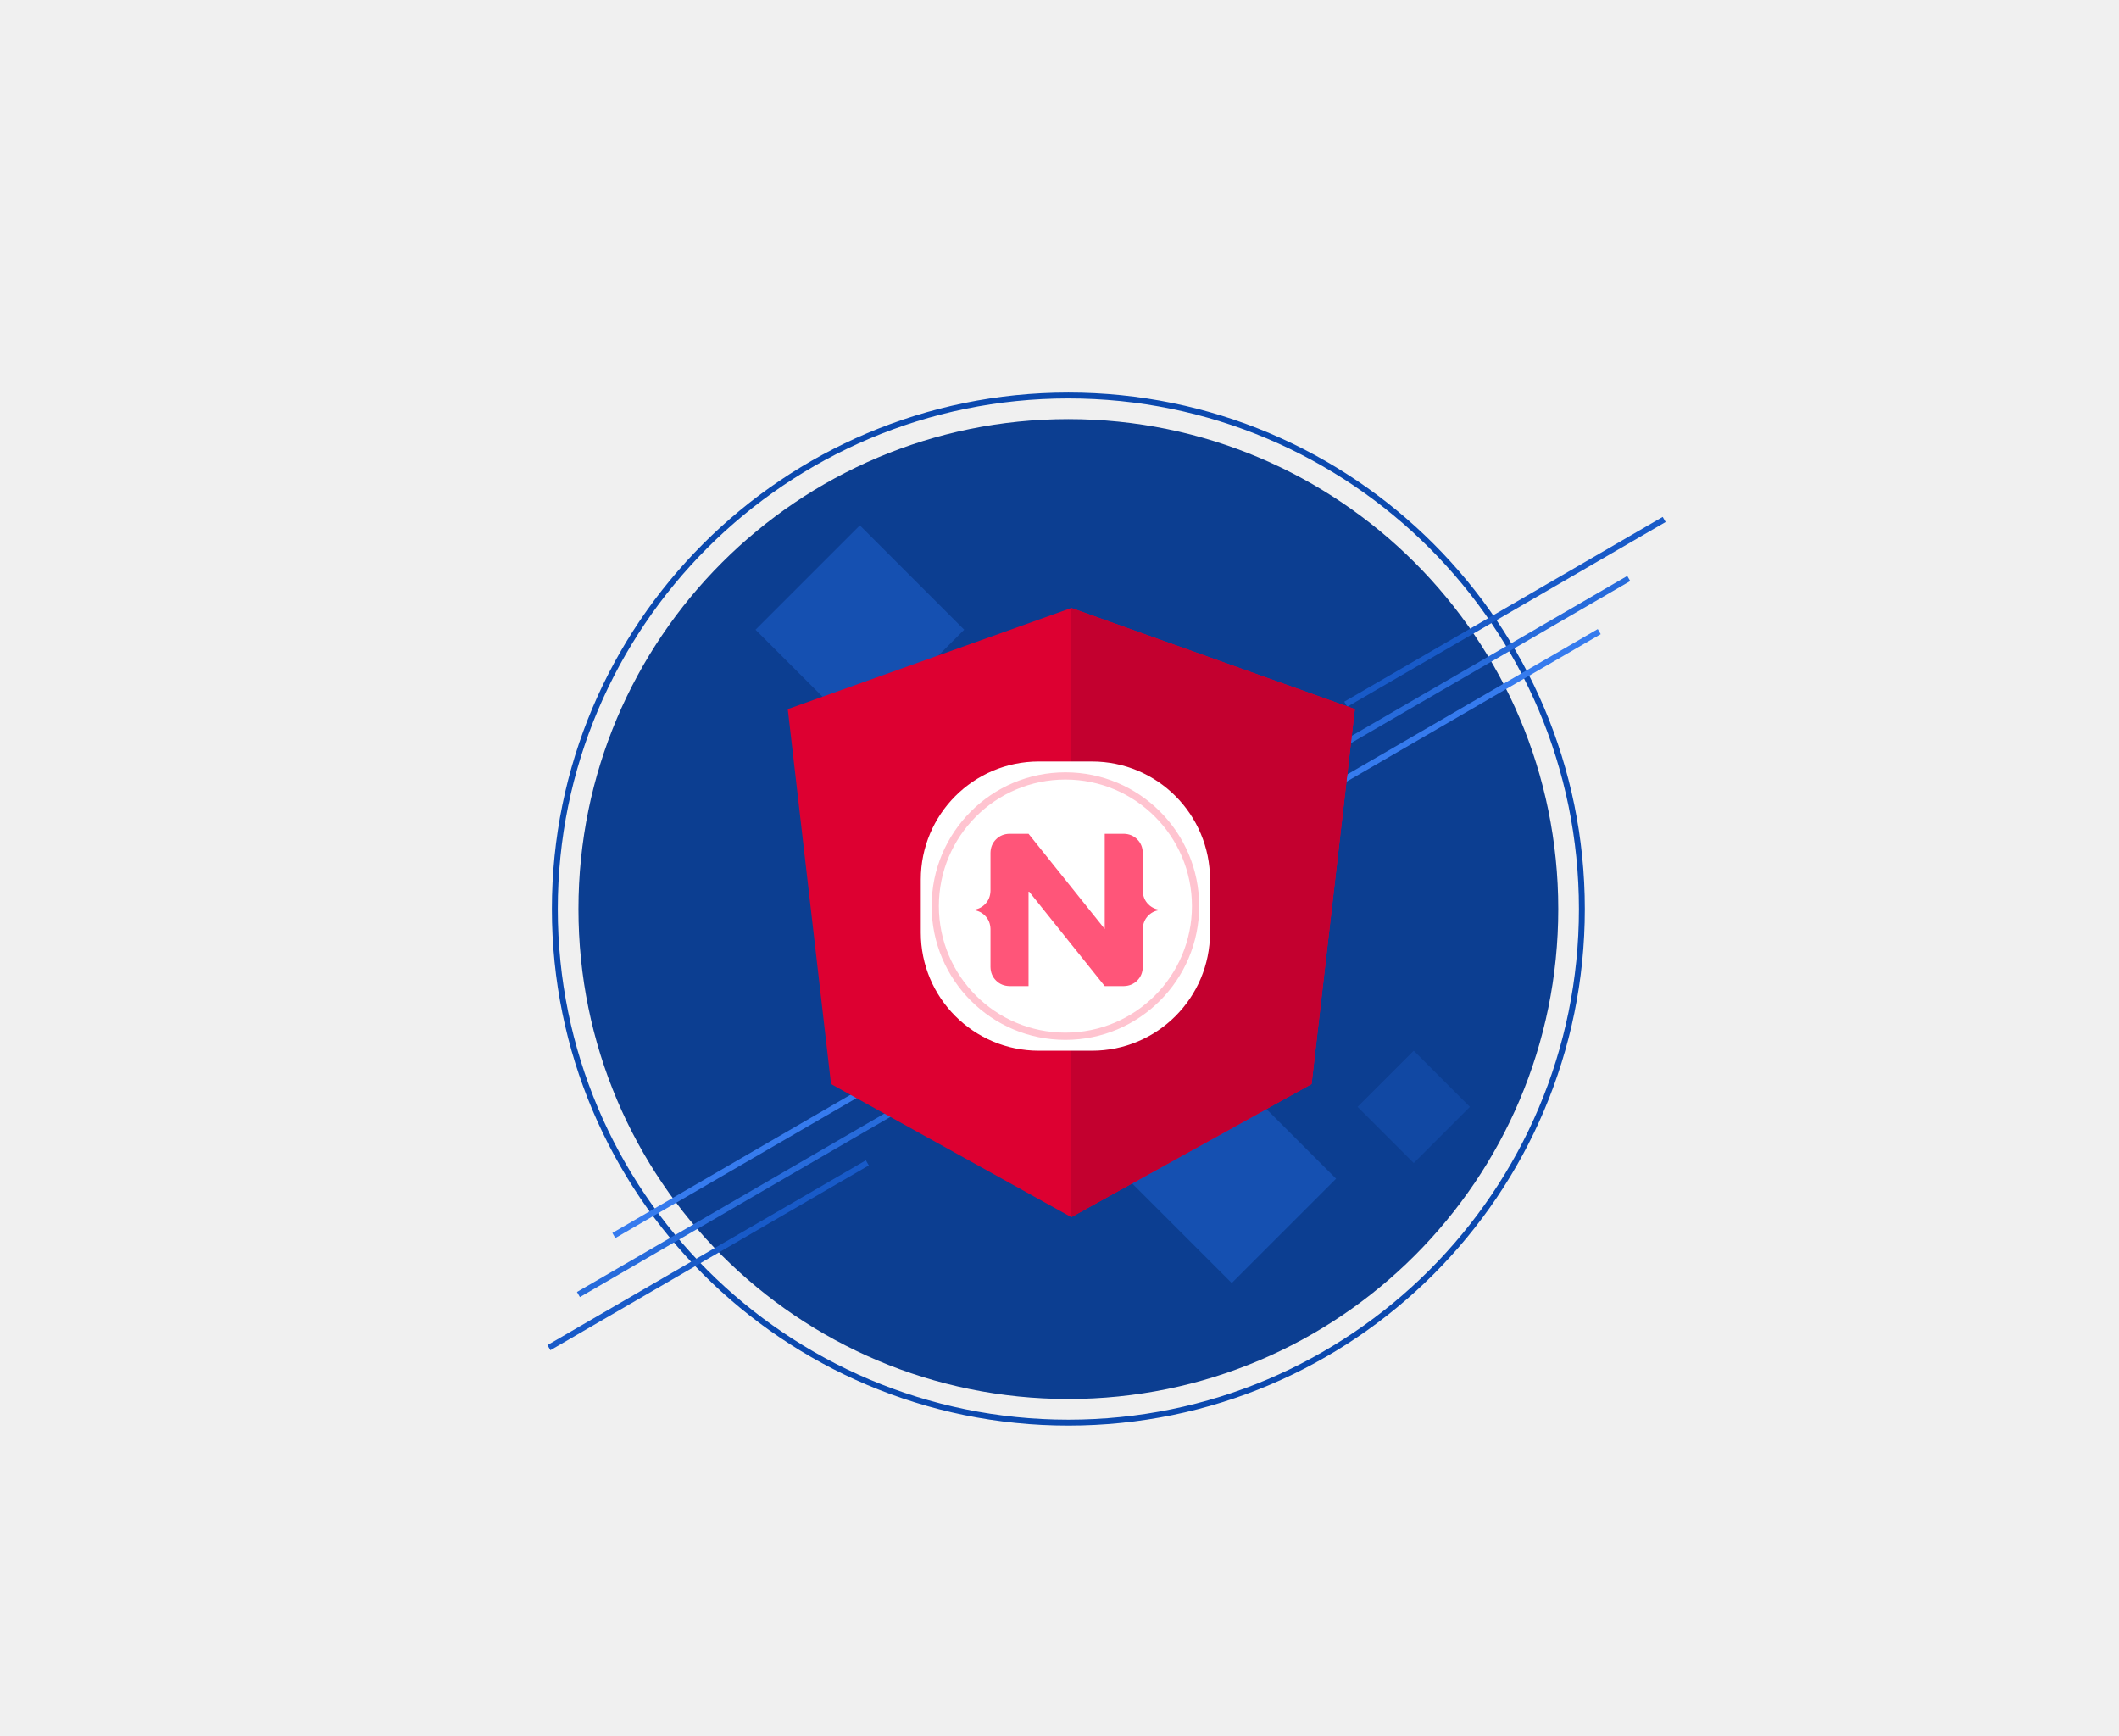
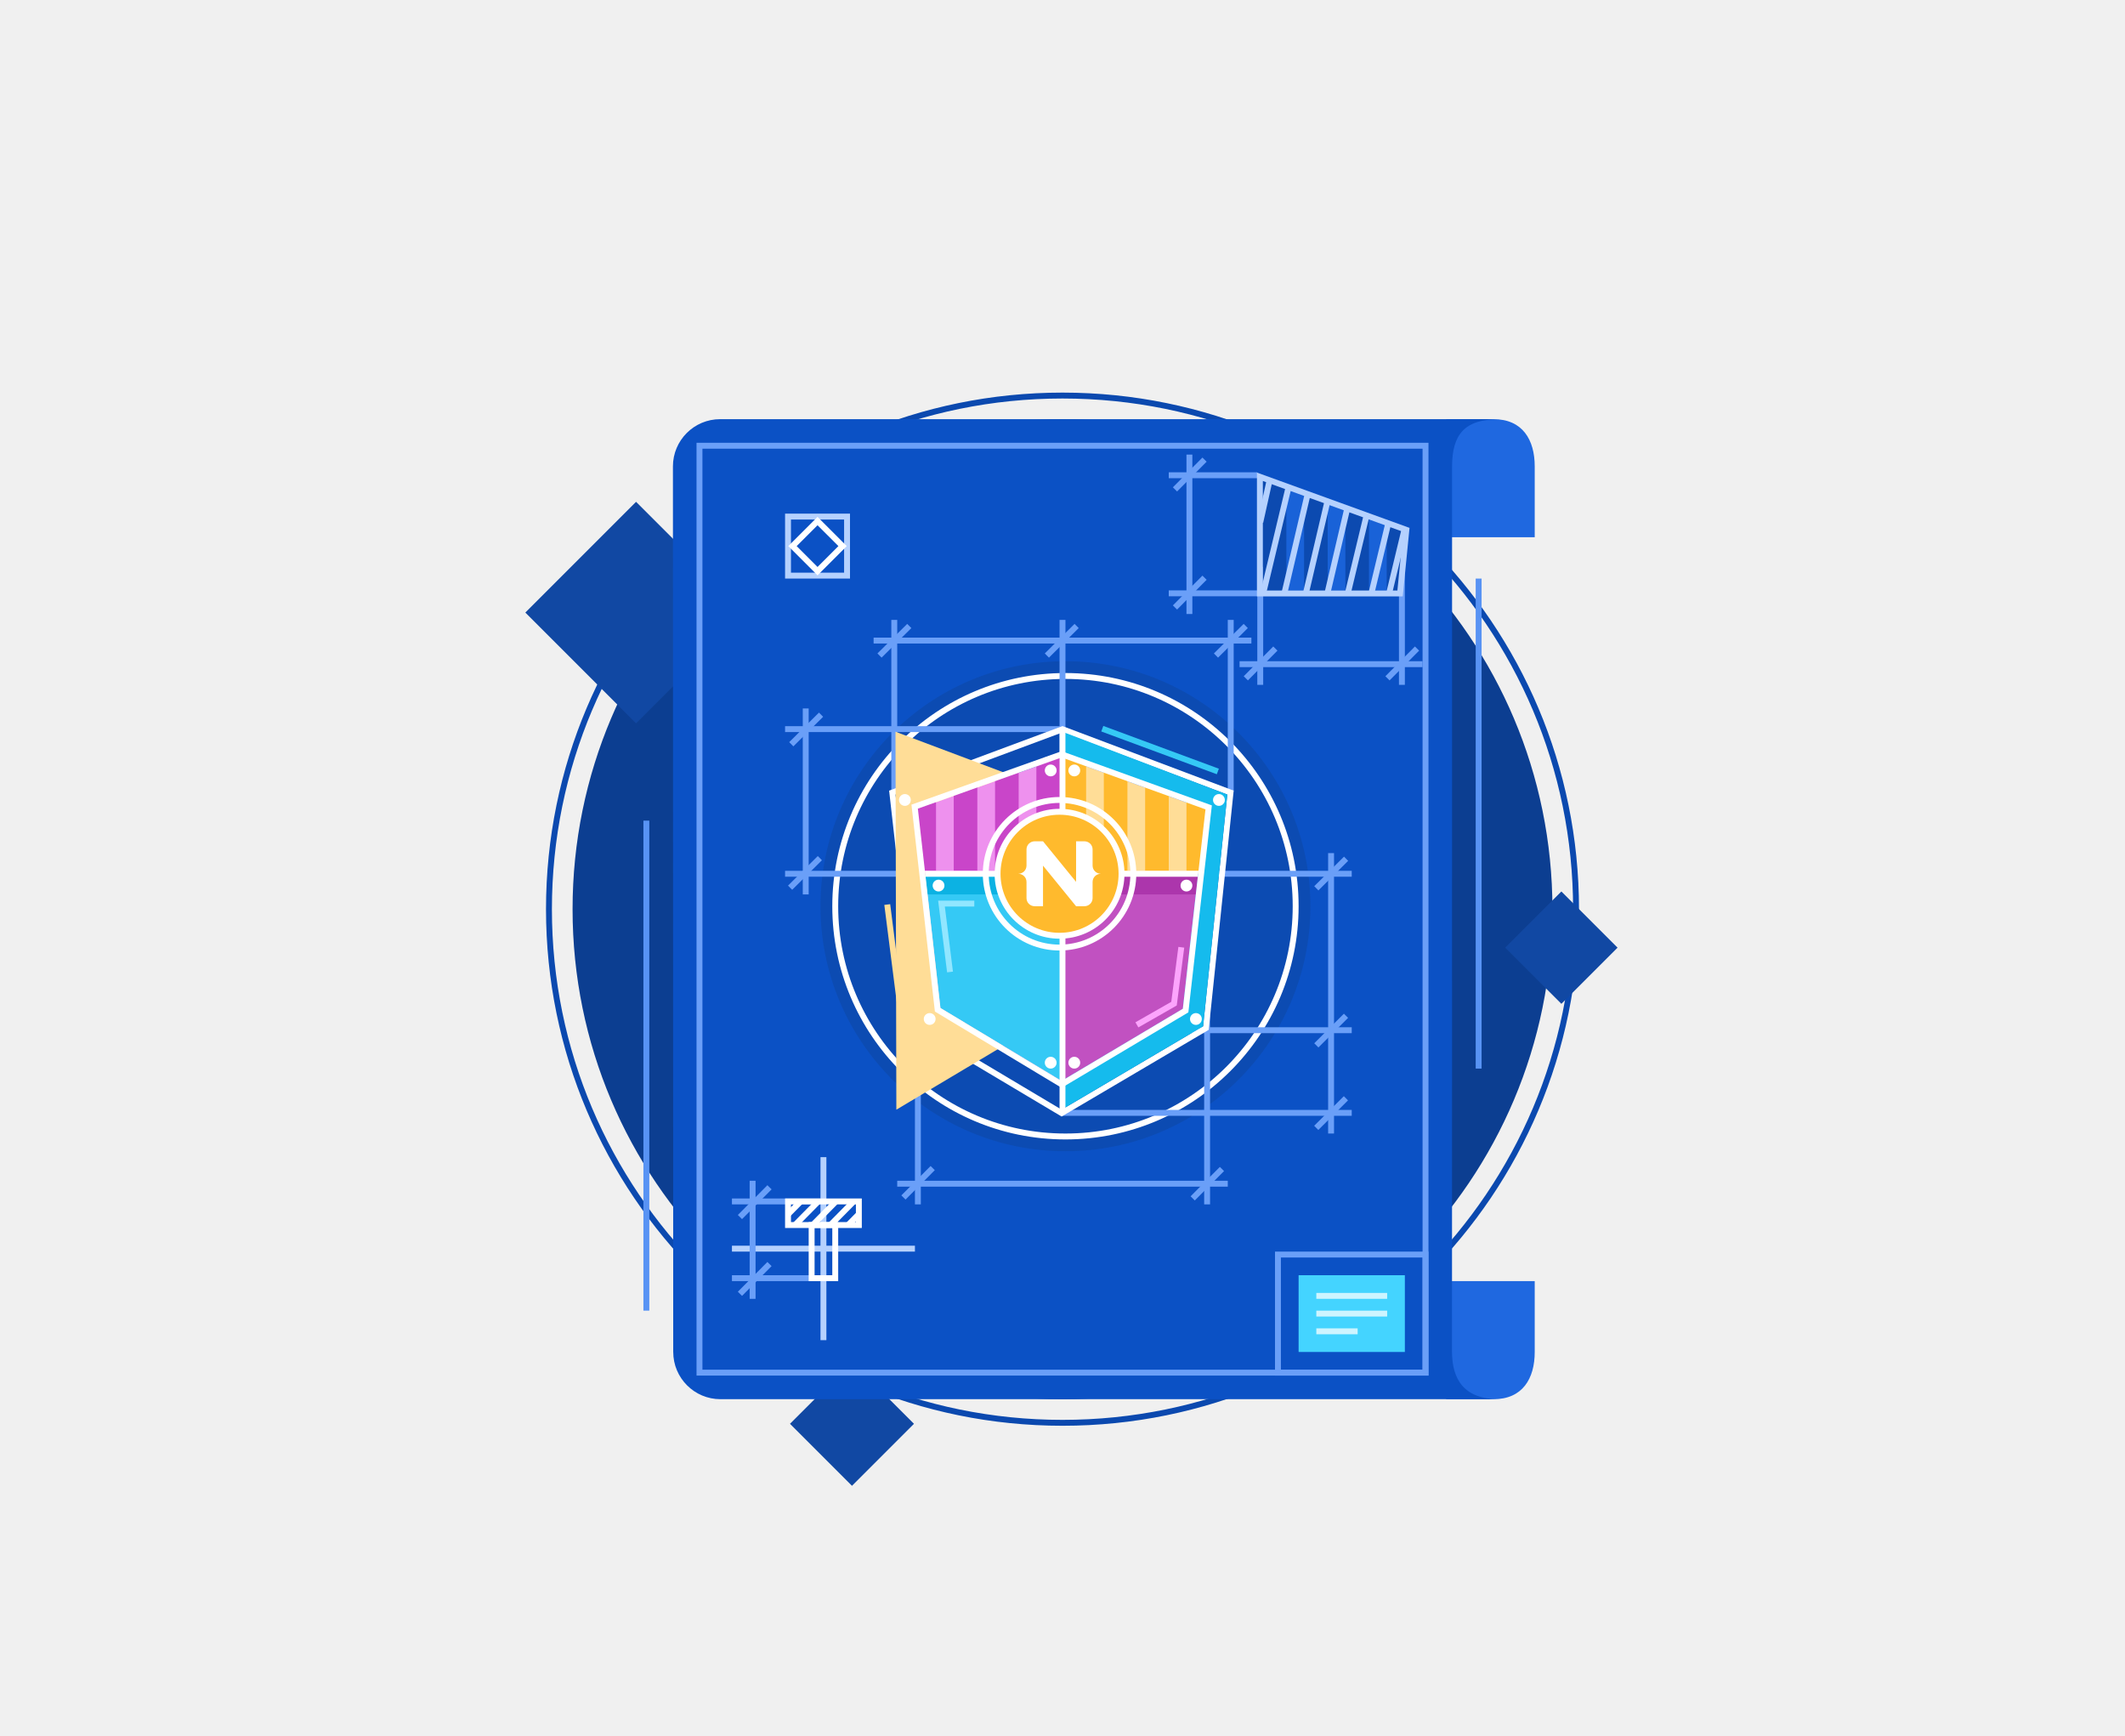
- <svg xmlns="http://www.w3.org/2000/svg" width="359px" height="294px" viewBox="0 0 359 294" version="1.1">
+ <svg xmlns="http://www.w3.org/2000/svg" width="360px" height="294px" viewBox="0 0 360 294" version="1.1">
  <defs />
-   <g id="source_illustrations" stroke="none" stroke-width="1" fill="none" fill-rule="evenodd">
-     <g id="nativescript_with_angular_pro" transform="translate(2, 0)">
-       <g id="nativescript_with_angular_pro_image" transform="translate(90, 50)">
-         <g id="circle_bg" transform="translate(2, 17)">
-           <circle id="circle_2" fill="#0C3E91" cx="87" cy="87" r="83" />
-           <circle id="circle_1" stroke="#0B49AF" cx="87" cy="87" r="87" />
-           <rect id="rectangle" fill="#1550B1" transform="translate(51.67767, 39.67767) rotate(-315) translate(-51.67767, -39.67767) " x="39.178" y="27.178" width="25" height="25" />
-           <rect id="rectangle" fill="#1550B1" transform="translate(114.6777, 132.6777) rotate(-315) translate(-114.6777, -132.6777) " x="102.178" y="120.178" width="25" height="25" />
-           <rect id="rectangle" fill="#1148A3" transform="translate(145.5165, 120.5165) rotate(-315) translate(-145.5165, -120.5165) " x="138.787" y="113.787" width="13.458" height="13.458" />
+   <g id="illustrations" stroke="none" stroke-width="1" fill="none" fill-rule="evenodd">
+     <g id="nativescript_with_angular_getting_started_guide">
+       <g id="nativescript_with_angular_getting_started_guide_image" transform="translate(89, 66)">
+         <g id="circle_bg">
+           <circle id="circle_2" fill="#0C3E91" cx="91" cy="88" r="83" />
+           <path d="M91,175.5 C42.675,175.5 3.5,136.325 3.5,88 C3.5,39.675 42.675,0.5 91,0.5 C139.325,0.5 178.5,39.675 178.5,88 C178.5,136.325 139.325,175.5 91,175.5 Z M91,174.5 C138.773,174.5 177.5,135.773 177.5,88 C177.5,40.227 138.773,1.5 91,1.5 C43.227,1.5 4.5,40.227 4.5,88 C4.5,135.773 43.227,174.5 91,174.5 Z" id="circle_1" fill="#0B49AF" fill-rule="nonzero" />
+           <rect id="rectangle" fill="#1148A3" transform="translate(55.33452, 175.1673) rotate(-315) translate(-55.33452, -175.1673) " x="47.909" y="167.741" width="14.852" height="14.852" />
+           <rect id="rectangle" fill="#1148A3" transform="translate(175.5165, 94.5165) rotate(-315) translate(-175.5165, -94.5165) " x="168.787" y="87.787" width="13.458" height="13.458" />
+           <rect id="rectangle" fill="#1148A3" transform="translate(18.75825, 37.75825) rotate(-315) translate(-18.75825, -37.75825) " x="5.494" y="24.494" width="26.528" height="26.528" />
        </g>
-         <g id="lines" transform="translate(0, 37)" fill-rule="nonzero">
-           <polygon id="Path-28" fill="#367BEE" points="178.69 19.568 179.192 20.432 125.249 51.735 124.747 50.87" />
-           <polygon id="Path-28" fill="#276BDB" points="183.69 10.568 184.192 11.432 130.249 42.735 129.747 41.87" />
-           <polygon id="Path-28" fill="#185AC8" points="189.69 0.568 190.192 1.432 136.249 32.735 135.747 31.87" />
-           <polygon id="Path-28" fill="#185AC8" points="54.69 109.568 55.192 110.432 1.249 141.735 0.747 140.87" />
-           <polygon id="Path-28" fill="#276BDB" points="59.69 100.568 60.192 101.432 6.249 132.735 5.747 131.87" />
-           <polygon id="Path-28" fill="#367BEE" points="65.69 90.568 66.192 91.432 12.249 122.735 11.747 121.87" />
-         </g>
-         <g id="Angular_badge" transform="translate(41, 53)" fill-rule="nonzero">
-           <polygon id="Shape" fill="#DD0031" points="48.5 0 48.5 0 48.5 0 0.464 17.13 7.791 80.644 48.5 103.191 48.5 103.191 48.5 103.191 89.209 80.644 96.536 17.13" />
-           <polygon id="Shape" fill="#C3002F" points="48.5 0 48.5 11.454 48.5 11.403 48.5 63.669 48.5 63.669 48.5 103.191 48.5 103.191 89.209 80.644 96.536 17.13" />
-         </g>
-         <g id="logo" transform="translate(64, 79)">
-           <rect id="circle_2" fill="#FFFFFF" x="0" y="0" width="49" height="49" rx="20" />
-           <path d="M24.5,3.062 C12.66,3.062 3.062,12.66 3.062,24.5 C3.062,36.34 12.66,45.938 24.5,45.938 C36.34,45.938 45.938,36.34 45.938,24.5 C45.938,12.66 36.34,3.062 24.5,3.062 Z M24.5,1.837 C37.016,1.837 47.163,11.984 47.163,24.5 C47.163,37.016 37.016,47.163 24.5,47.163 C11.984,47.163 1.837,37.016 1.837,24.5 C1.837,11.984 11.984,1.837 24.5,1.837 Z" id="circle_1" fill="#FFC4D0" fill-rule="nonzero" />
-           <path d="M38.559,24.206 C37.951,23.601 37.635,22.842 37.61,21.928 L37.61,15.473 C37.59,14.559 37.277,13.799 36.669,13.191 C36.061,12.583 35.3,12.27 34.386,12.25 L31.163,12.25 L31.163,28.375 L18.253,12.25 L15.03,12.25 C14.116,12.269 13.355,12.582 12.748,13.191 C12.139,13.799 11.826,14.559 11.807,15.473 L11.807,21.928 C11.782,22.842 11.466,23.601 10.857,24.206 C10.249,24.811 9.489,25.126 8.575,25.151 C9.489,25.177 10.249,25.492 10.857,26.096 C11.466,26.701 11.782,27.461 11.807,28.374 L11.807,34.83 C11.826,35.742 12.139,36.504 12.748,37.112 C13.356,37.72 14.116,38.033 15.03,38.052 L18.253,38.052 L18.253,21.928 L31.163,38.053 L34.386,38.053 C35.3,38.033 36.061,37.72 36.669,37.112 C37.277,36.504 37.59,35.743 37.61,34.83 L37.61,28.375 C37.635,27.461 37.951,26.701 38.559,26.096 C39.167,25.492 39.928,25.177 40.842,25.151 C39.928,25.126 39.167,24.811 38.56,24.207 L38.559,24.206 Z" id="Path" fill="#FF5579" />
+         <g id="blueprint" transform="translate(95.5, 88) rotate(-90) translate(-95.5, -88) translate(12.5, 12.5)">
+           <g id="drawing">
+             <path d="M0,136 L20,136 L20,151 C14.501,151 10.501,151 8,151 C3.485,151 0,148.93 3.69929781e-13,144.022 C1.23309927e-13,141.562 0,138.888 0,136 Z" id="further_part" fill="#1F68E0" />
+             <path d="M146,136 L166,136 L166,151 C160.501,151 156.501,151 154,151 C149.485,151 146,148.93 146,144.022 C146,141.562 146,138.888 146,136 Z" id="further_part" fill="#1F68E0" transform="translate(156, 143.5) scale(-1, 1) translate(-156, -143.5) " />
+             <path d="M8,5.051 L157.997,5.002 C162.416,5 165.999,8.581 166,12.999 C166,13 166,13.001 166,13.002 C165.997,57.002 165.997,101.002 165.997,145.002 C165.997,139.104 163.413,136.998 157.952,136.998 C68.359,137.006 18.392,136.986 8.097,136.986 C3.306,136.986 1.45098014e-13,139.05 1.0658141e-12,144.97 C1.0658141e-12,100.998 1.0658141e-12,57.026 1.0658141e-12,13.054 L0.002,13.054 C0.002,8.636 3.583,5.055 8,5.054 Z" id="bg" fill="#0B51C5" />
+             <path d="M5,10 L5,132 L161,132 L161,10 L5,10 Z M4,9 L162,9 L162,133 L4,133 L4,9 Z" id="stroke" fill="#6A9FF8" fill-rule="nonzero" />
+             <g id="signature" transform="translate(14.5, 120) rotate(-270) translate(-14.5, -120) translate(1.5, 109.5)">
+               <path d="M1,1 L1,20 L25,20 L25,1 L1,1 Z M0,0 L26,0 L26,21 L0,21 L0,0 Z" id="stroke" fill="#6A9FF8" fill-rule="nonzero" />
+               <rect id="bg" fill="#44D4FF" x="4" y="4" width="18" height="13" />
+               <rect id="line" fill="#CDF4FF" x="7" y="7" width="12" height="1" />
+               <rect id="line" fill="#CDF4FF" x="7" y="10" width="12" height="1" />
+               <rect id="line" fill="#CDF4FF" x="7" y="13" width="7" height="1" />
+             </g>
+             <rect id="line" fill="#5893F4" transform="translate(97.5, 141.5) scale(1, -1) translate(-97.5, -141.5) " x="56" y="141" width="83" height="1" />
+             <rect id="line" fill="#5893F4" transform="translate(56.5, 0.5) scale(1, -1) translate(-56.5, -0.5) " x="15" y="0" width="83" height="1" />
+           </g>
+           <g id="lines" transform="translate(10, 15)">
+             <rect id="line" fill="#B5D1FE" x="0" y="15" width="31" height="1" />
+             <rect id="line" fill="#B5D1FE" transform="translate(15.5, 15.5) rotate(-270) translate(-15.5, -15.5) " x="0" y="15" width="31" height="1" />
+             <rect id="line" fill="#6A9FF8" x="7" y="3" width="20" height="1" />
+             <rect id="line" fill="#6A9FF8" x="10" y="0" width="1" height="15" />
+             <polygon id="diagonal_line" fill="#6A9FF8" fill-rule="nonzero" transform="translate(10.37368, 3.858429) scale(-1, 1) translate(-10.37368, -3.858429) " points="12.543 1 13.247 1.71 8.205 6.717 7.5 6.007" />
+             <rect id="line" fill="#6A9FF8" x="23" y="0" width="1" height="15" />
+             <polygon id="diagonal_line" fill="#6A9FF8" fill-rule="nonzero" transform="translate(23.37368, 3.858429) scale(-1, 1) translate(-23.37368, -3.858429) " points="25.543 1 26.247 1.71 21.205 6.717 20.5 6.007" />
+           </g>
+           <g id="section" transform="translate(20, 24)" fill="#FFFFFF" fill-rule="nonzero">
+             <path d="M10,1 L10,12 L13,12 L13,1 L10,1 Z M9,0 L14,0 L14,13 L9,13 L9,0 Z" id="element" />
+             <path d="M9.259,2.142 L13.049,5.885 L13.751,5.174 L9.961,1.43 L9.259,2.142 Z M9.259,5.142 L13.049,8.885 L13.751,8.174 L9.961,4.43 L9.259,5.142 Z M9.259,8.142 L13.049,11.885 L13.751,11.174 L9.961,7.43 L9.259,8.142 Z M9.259,11.142 L10.991,12.853 L11.694,12.141 L9.961,10.43 L9.259,11.142 Z M10.979,0.866 L13.216,3.075 L13.918,2.363 L11.682,0.154 L10.979,0.866 Z" id="lines" />
+             <path d="M1,5 L1,8 L9,8 L9,5 L1,5 Z M0,4 L10,4 L10,9 L0,9 L0,4 Z" id="element" />
+           </g>
+           <g id="lines" transform="translate(121, 89)" fill="#6A9FF8">
+             <rect id="line" x="0" y="39" width="20" height="1" />
+             <rect id="line" x="0" y="15" width="20" height="1" />
+             <rect id="line" x="12" y="3" width="27" height="1" />
+             <polygon id="diagonal_line" fill-rule="nonzero" transform="translate(3.626324, 39.55843) scale(-1, 1) translate(-3.626324, -39.55843) " points="5.795 36.7 6.5 37.41 1.457 42.417 0.753 41.707" />
+             <rect id="line" x="3" y="12" width="1" height="31" />
+             <rect id="line" x="15" y="0" width="1" height="15" />
+             <rect id="line" x="35" y="0" width="1" height="15" />
+             <polygon id="diagonal_line" fill-rule="nonzero" transform="translate(3.626324, 15.55843) scale(-1, 1) translate(-3.626324, -15.55843) " points="5.795 12.7 6.5 13.41 1.457 18.417 0.753 17.707" />
+             <polygon id="diagonal_line" fill-rule="nonzero" transform="translate(15.62632, 3.558426) scale(-1, 1) translate(-15.62632, -3.558426) " points="17.795 0.7 18.5 1.41 13.457 6.417 12.753 5.707" />
+             <polygon id="diagonal_line" fill-rule="nonzero" transform="translate(35.62632, 3.558426) scale(-1, 1) translate(-35.62632, -3.558426) " points="37.795 0.7 38.5 1.41 33.457 6.417 32.753 5.707" />
+           </g>
+           <g id="section" transform="translate(146.5, 117) rotate(-270) translate(-146.5, -117) translate(133.5, 106.5)">
+             <polygon id="bg" fill="#1962D8" transform="translate(12.90109, 10.74454) scale(-1, 1) translate(-12.90109, -10.74454) " points="1.995 20.018 1.012 10.088 24.79 1.471 24.79 20.018" />
+             <path d="M0.926,0.955 L4.926,2.385 L4.926,20.495 L0.926,20.495 L0.926,0.955 Z M7.926,3.504 L11.926,4.942 L11.926,20.495 L7.926,20.495 L7.926,3.504 Z M14.926,6.075 L18.926,7.505 L18.926,20.495 L14.926,20.495 L14.926,6.075 Z M21.926,8.533 L25.5,9.872 L24.297,20.495 L21.926,20.495 L21.926,8.533 Z" id="dark_lines" fill="#0C4AB0" />
+             <path d="M1.995,20.018 L24.79,20.018 L24.79,1.471 L1.012,10.088 L1.995,20.018 Z M1.089,21.018 L-0.06,9.412 L25.79,0.045 L25.79,21.018 L1.089,21.018 Z" id="stroke" fill="#B5D1FE" fill-rule="nonzero" transform="translate(12.86522, 10.53154) scale(-1, 1) translate(-12.86522, -10.53154) " />
+             <path d="M1.575,20.243 L0.602,20.01 L4.78,2.534 L5.753,2.766 L1.575,20.243 Z M0.996,8.559 L0.02,8.342 L1.581,1.324 L2.557,1.541 L0.996,8.559 Z M5.083,20.589 L4.109,20.361 L8.008,3.732 L8.982,3.961 L5.083,20.589 Z M8.789,20.298 L7.815,20.069 L11.383,4.87 L12.357,5.098 L8.789,20.298 Z M12.439,20.298 L11.466,20.07 L14.711,6.191 L15.685,6.419 L12.439,20.298 Z M15.897,20.301 L14.925,20.067 L18.02,7.205 L18.992,7.439 L15.897,20.301 Z M19.897,20.301 L18.925,20.067 L21.642,8.776 L22.614,9.01 L19.897,20.301 Z M22.897,20.301 L21.925,20.067 L24.42,9.697 L25.393,9.931 L22.897,20.301 Z" id="lines" fill="#B5D1FE" fill-rule="nonzero" />
+           </g>
+           <g id="element" transform="translate(139, 24)" fill-rule="nonzero">
+             <path d="M1,1 L1,10 L10,10 L10,1 L1,1 Z M0,0 L11,0 L11,11 L0,11 L0,0 Z" id="Rectangle-7" fill="#B5D1FE" />
+             <path d="M3,3 L3,8 L8,8 L8,3 L3,3 Z M2,2 L9,2 L9,9 L2,9 L2,2 Z" id="Rectangle-7" fill="#FFFFFF" transform="translate(5.5, 5.5) rotate(-315) translate(-5.5, -5.5) " />
+           </g>
+           <g id="circle" transform="translate(42, 30)">
+             <circle id="Oval" fill="#0C4BB2" cx="41.5" cy="41.5" r="41.5" />
+             <path d="M41.5,80 C62.763,80 80,62.763 80,41.5 C80,20.237 62.763,3 41.5,3 C20.237,3 3,20.237 3,41.5 C3,62.763 20.237,80 41.5,80 Z M41.5,81 C19.685,81 2,63.315 2,41.5 C2,19.685 19.685,2 41.5,2 C63.315,2 81,19.685 81,41.5 C81,63.315 63.315,81 41.5,81 Z" id="Oval" fill="#FFFFFF" fill-rule="nonzero" />
+           </g>
+           <g id="lines" transform="translate(82.5, 72) rotate(-270) translate(-82.5, -72) translate(34.5, 22.5)" fill="#6A9FF8">
+             <g transform="translate(0, 15)">
+               <rect id="line" x="0" y="3" width="47" height="1" />
+               <rect id="line" x="0" y="27.5" width="47" height="1" />
+               <rect id="line" x="3" y="0" width="1" height="31.5" />
+               <polygon id="diagonal_line" fill-rule="nonzero" points="5.543 25 6.247 25.71 1.205 30.717 0.5 30.007" />
+               <polygon id="diagonal_line" fill-rule="nonzero" points="5.743 0.7 6.447 1.41 1.405 6.417 0.7 5.707" />
+             </g>
+             <g transform="translate(47, 39)">
+               <rect id="line" x="13" y="3.5" width="36" height="1" />
+               <rect id="line" x="15" y="30" width="34" height="1" />
+               <rect id="line" x="45" y="0.5" width="1" height="47.5" />
+               <polygon id="diagonal_line" fill-rule="nonzero" points="47.691 1.1 48.396 1.81 43.353 6.817 42.649 6.107" />
+               <polygon id="diagonal_line" fill-rule="nonzero" points="47.677 27.7 48.383 28.408 43.356 33.421 42.65 32.713" />
+               <rect id="line" x="0" y="44" width="49" height="1" />
+               <polygon id="diagonal_line" fill-rule="nonzero" points="47.663 41.674 48.369 42.382 43.342 47.395 42.635 46.687" />
+             </g>
+             <g transform="translate(15, -0)">
+               <rect id="line" x="3" y="0" width="1" height="29" />
+               <rect id="line" x="31.5" y="0" width="1" height="29.124" />
+               <rect id="line" x="0" y="3" width="64" height="1" />
+               <polygon id="diagonal_line" fill-rule="nonzero" points="34.043 0.675 34.747 1.384 29.705 6.392 29 5.682" />
+               <polygon id="diagonal_line" fill-rule="nonzero" points="5.691 0.675 6.396 1.384 1.353 6.392 0.649 5.682" />
+               <rect id="line" x="60" y="0" width="1" height="29" />
+               <polygon id="diagonal_line" fill-rule="nonzero" points="62.691 0.675 63.396 1.384 58.353 6.392 57.649 5.682" />
+             </g>
+             <g transform="translate(19, 67)">
+               <rect id="line" x="3" y="0" width="1" height="32" />
+               <rect id="line" x="52" y="0" width="1" height="32" />
+               <rect id="line" x="0" y="28" width="56" height="1" />
+               <polygon id="diagonal_line" fill-rule="nonzero" transform="translate(52.53512, 28.49635) scale(-1, 1) translate(-52.53512, -28.49635) " points="55.368 30.633 54.659 31.339 49.702 26.359 50.411 25.654" />
+               <polygon id="diagonal_line" fill-rule="nonzero" transform="translate(3.532661, 28.34259) scale(-1, 1) translate(-3.532661, -28.34259) " points="6.365 30.48 5.657 31.185 0.7 26.205 1.409 25.5" />
+             </g>
+           </g>
+           <g id="shield_elements" transform="translate(81, 71) rotate(-270) translate(-81, -71) translate(51, 37.5)">
+             <g id="shield" transform="translate(0, -0)">
+               <g id="bg_all">
+                 <path d="M30,1.554 L1.708,12.083 L6.142,51.334 L29.853,65.459 L53.823,51.334 L57.925,12.083 L30,1.554 Z M30.002,0.486 L59,11.42 L54.765,51.94 L29.85,66.621 L5.204,51.94 L0.627,11.419 L30.002,0.486 Z" id="stroke" fill="#FFFFFF" fill-rule="nonzero" />
+                 <polygon id="bg_2" fill="#15BBED" points="30 1.451 57.926 12.083 53.822 51.336 29.853 65.459" />
+                 <polygon id="bg_1" fill="#FFDD97" points="1.706 1.441 30 12.083 25.554 51.334 1.853 65.46" />
+               </g>
+               <g id="right" transform="translate(29, 5)">
+                 <polygon id="bg_right_all" fill="#C151C1" points="0.853 0.797 25.211 9.604 21.392 43.38 0.853 55.588" />
+                 <polygon id="bg_right_top" fill="#FFDD97" points="0.853 0.797 25.211 9.604 23.976 20.512 0.853 20.555" />
+                 <path d="M1,0.459 L5,1.89 L5,20 L1,20 L1,0.459 Z M8,3.009 L12,4.447 L12,20 L8,20 L8,3.009 Z M15,5.58 L19,7.009 L19,20 L15,20 L15,5.58 Z M22,8.037 L25.574,9.376 L24.371,20 L22,20 L22,8.037 Z" id="darker_parts" fill="#FFBA2D" />
+                 <polygon id="line" fill="#AC36AC" fill-rule="nonzero" transform="translate(12.36322, 22.5) scale(-1, -1) translate(-12.36322, -22.5) " points="0.797 24 1.129 21 23.929 21 23.929 24" />
+                 <polygon id="line" fill="#FCA4FC" fill-rule="nonzero" points="20.632 32.884 21.623 33.013 20.354 42.813 13.852 46.527 13.356 45.659 19.427 42.192" />
+               </g>
+               <g id="left" transform="translate(5, 5)">
+                 <polygon id="bg_left_all" fill="#EE91EE" transform="translate(12.67431, 28.19448) scale(-1, 1) translate(-12.67431, -28.19448) " points="0.495 0.797 24.853 9.47 21.029 43.233 0.495 55.592" />
+                 <polygon id="bg_left_bottom" fill="#35C9F5" transform="translate(13.29843, 38.04109) scale(-1, 1) translate(-13.29843, -38.04109) " points="24.853 20.49 22.277 43.233 1.744 55.592 1.744 20.576" />
+                 <path d="M4.54747351e-13,0.459 L4,1.89 L4,20 L4.54747351e-13,20 L4.54747351e-13,0.459 Z M7,3.009 L11,4.447 L11,20 L7,20 L7,3.009 Z M14,5.58 L18,7.009 L18,20 L14,20 L14,5.58 Z M21,8.037 L24.574,9.376 L23.371,20 L21,20 L21,8.037 Z" id="darker_parts" fill="#C945C9" transform="translate(12.28689, 10.22965) scale(-1, 1) translate(-12.28689, -10.22965) " />
+                 <polygon id="line" fill="#0CB2E3" fill-rule="nonzero" transform="translate(13.39867, 22.5) scale(1, -1) translate(-13.39867, -22.5) " points="1.797 24 2.14 21 25 21 25 24" />
+                 <polygon id="line" fill="#91E6FF" fill-rule="nonzero" points="6.441 37.078 5.449 37.201 3.934 25.055 10.058 25.055 10.058 26.055 5.066 26.055" />
+               </g>
+               <g id="dots" transform="translate(2, 7)" fill="#FFFFFF">
+                 <circle id="Oval-2" cx="7" cy="20.5" r="1" />
+                 <circle id="Oval-2" cx="1.3" cy="6" r="1" />
+                 <circle id="Oval-2" cx="26" cy="1" r="1" />
+                 <circle id="Oval-2" cx="30" cy="1" r="1" />
+                 <circle id="Oval-2" cx="54.5" cy="6" r="1" />
+                 <circle id="Oval-2" cx="49" cy="20.5" r="1" />
+                 <circle id="Oval-2" cx="50.6" cy="43.1" r="1" />
+                 <circle id="Oval-2" cx="5.5" cy="43.1" r="1" />
+                 <circle id="Oval-2" cx="26" cy="50.5" r="1" />
+                 <circle id="Oval-2" cx="30" cy="50.5" r="1" />
+               </g>
+               <g id="white_lines" transform="translate(4, 1)" fill="#FFFFFF" fill-rule="nonzero">
+                 <path d="M25.864,4.797 L1.495,13.592 L5.332,47.37 L25.864,59.592 L46.397,47.233 L50.222,13.47 L25.864,4.797 Z M25.862,3.734 L51.305,12.794 L47.336,47.835 L25.867,60.758 L4.394,47.976 L0.413,12.92 L25.862,3.734 Z" id="stroke" transform="translate(25.85861, 32.24606) scale(-1, 1) translate(-25.85861, -32.24606) " />
+                 <polygon id="line" points="2.797 25 2.68 24 49.043 24 48.932 25" />
+                 <polygon id="line" points="25.5 -4.54747351e-13 26.498 -4.54747351e-13 26.498 65 25.5 65" />
+                 <path d="M25.5,36.5 C32.127,36.5 37.5,31.127 37.5,24.5 C37.5,17.873 32.127,12.5 25.5,12.5 C18.873,12.5 13.5,17.873 13.5,24.5 C13.5,31.127 18.873,36.5 25.5,36.5 Z M25.5,37.5 C18.32,37.5 12.5,31.68 12.5,24.5 C12.5,17.32 18.32,11.5 25.5,11.5 C32.68,11.5 38.5,17.32 38.5,24.5 C38.5,31.68 32.68,37.5 25.5,37.5 Z" id="Oval" />
+               </g>
+             </g>
+             <g id="logo" transform="translate(18.5, 14.5)">
+               <circle id="Oval" fill="#FFFFFF" cx="11" cy="11" r="11" />
+               <circle id="Oval" fill="#FFBA2D" cx="11" cy="11" r="10" />
+               <path d="M17.01,10.597 C16.746,10.339 16.609,10.015 16.598,9.626 L16.598,6.874 C16.589,6.484 16.453,6.16 16.19,5.901 C15.926,5.642 15.595,5.508 15.199,5.5 L13.801,5.5 L13.801,12.374 L8.199,5.5 L6.801,5.5 C6.404,5.508 6.074,5.642 5.81,5.901 C5.546,6.16 5.411,6.484 5.402,6.874 L5.402,9.626 C5.391,10.015 5.254,10.339 4.99,10.597 C4.726,10.855 4.396,10.989 4,11 C4.396,11.011 4.726,11.145 4.99,11.403 C5.254,11.661 5.391,11.985 5.402,12.374 L5.402,15.126 C5.411,15.515 5.546,15.84 5.81,16.099 C6.074,16.358 6.404,16.492 6.801,16.5 L8.199,16.5 L8.199,9.626 L13.801,16.5 L15.199,16.5 C15.595,16.492 15.926,16.358 16.19,16.099 C16.453,15.84 16.589,15.515 16.598,15.126 L16.598,12.374 C16.609,11.985 16.746,11.661 17.01,11.403 C17.274,11.145 17.604,11.011 18,11 C17.604,10.989 17.274,10.855 17.01,10.597 L17.01,10.597 Z" id="Path" fill="#FFFFFF" transform="translate(11, 11) rotate(-180) translate(-11, -11) " />
+             </g>
+           </g>
+           <polygon id="line" fill="#35C9F5" fill-rule="nonzero" points="113.103 77.567 114.041 77.915 106.795 97.49 105.857 97.143" />
+           <polygon id="line" fill="#FFDD97" fill-rule="nonzero" points="83.723 40.815 83.85 41.807 64.972 44.214 64.846 43.222" />
        </g>
      </g>
    </g>
  </g>
</svg>
